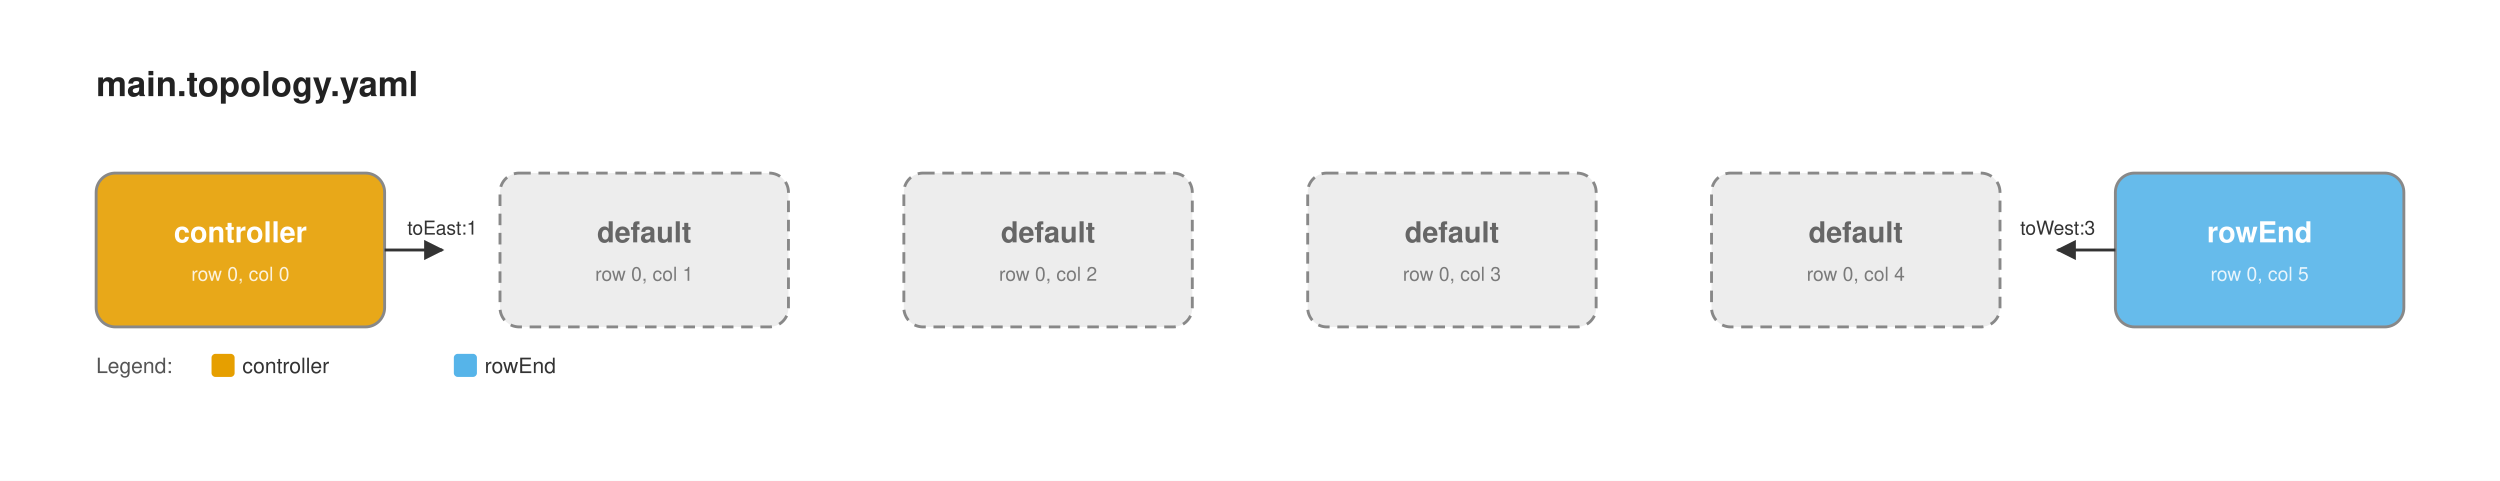
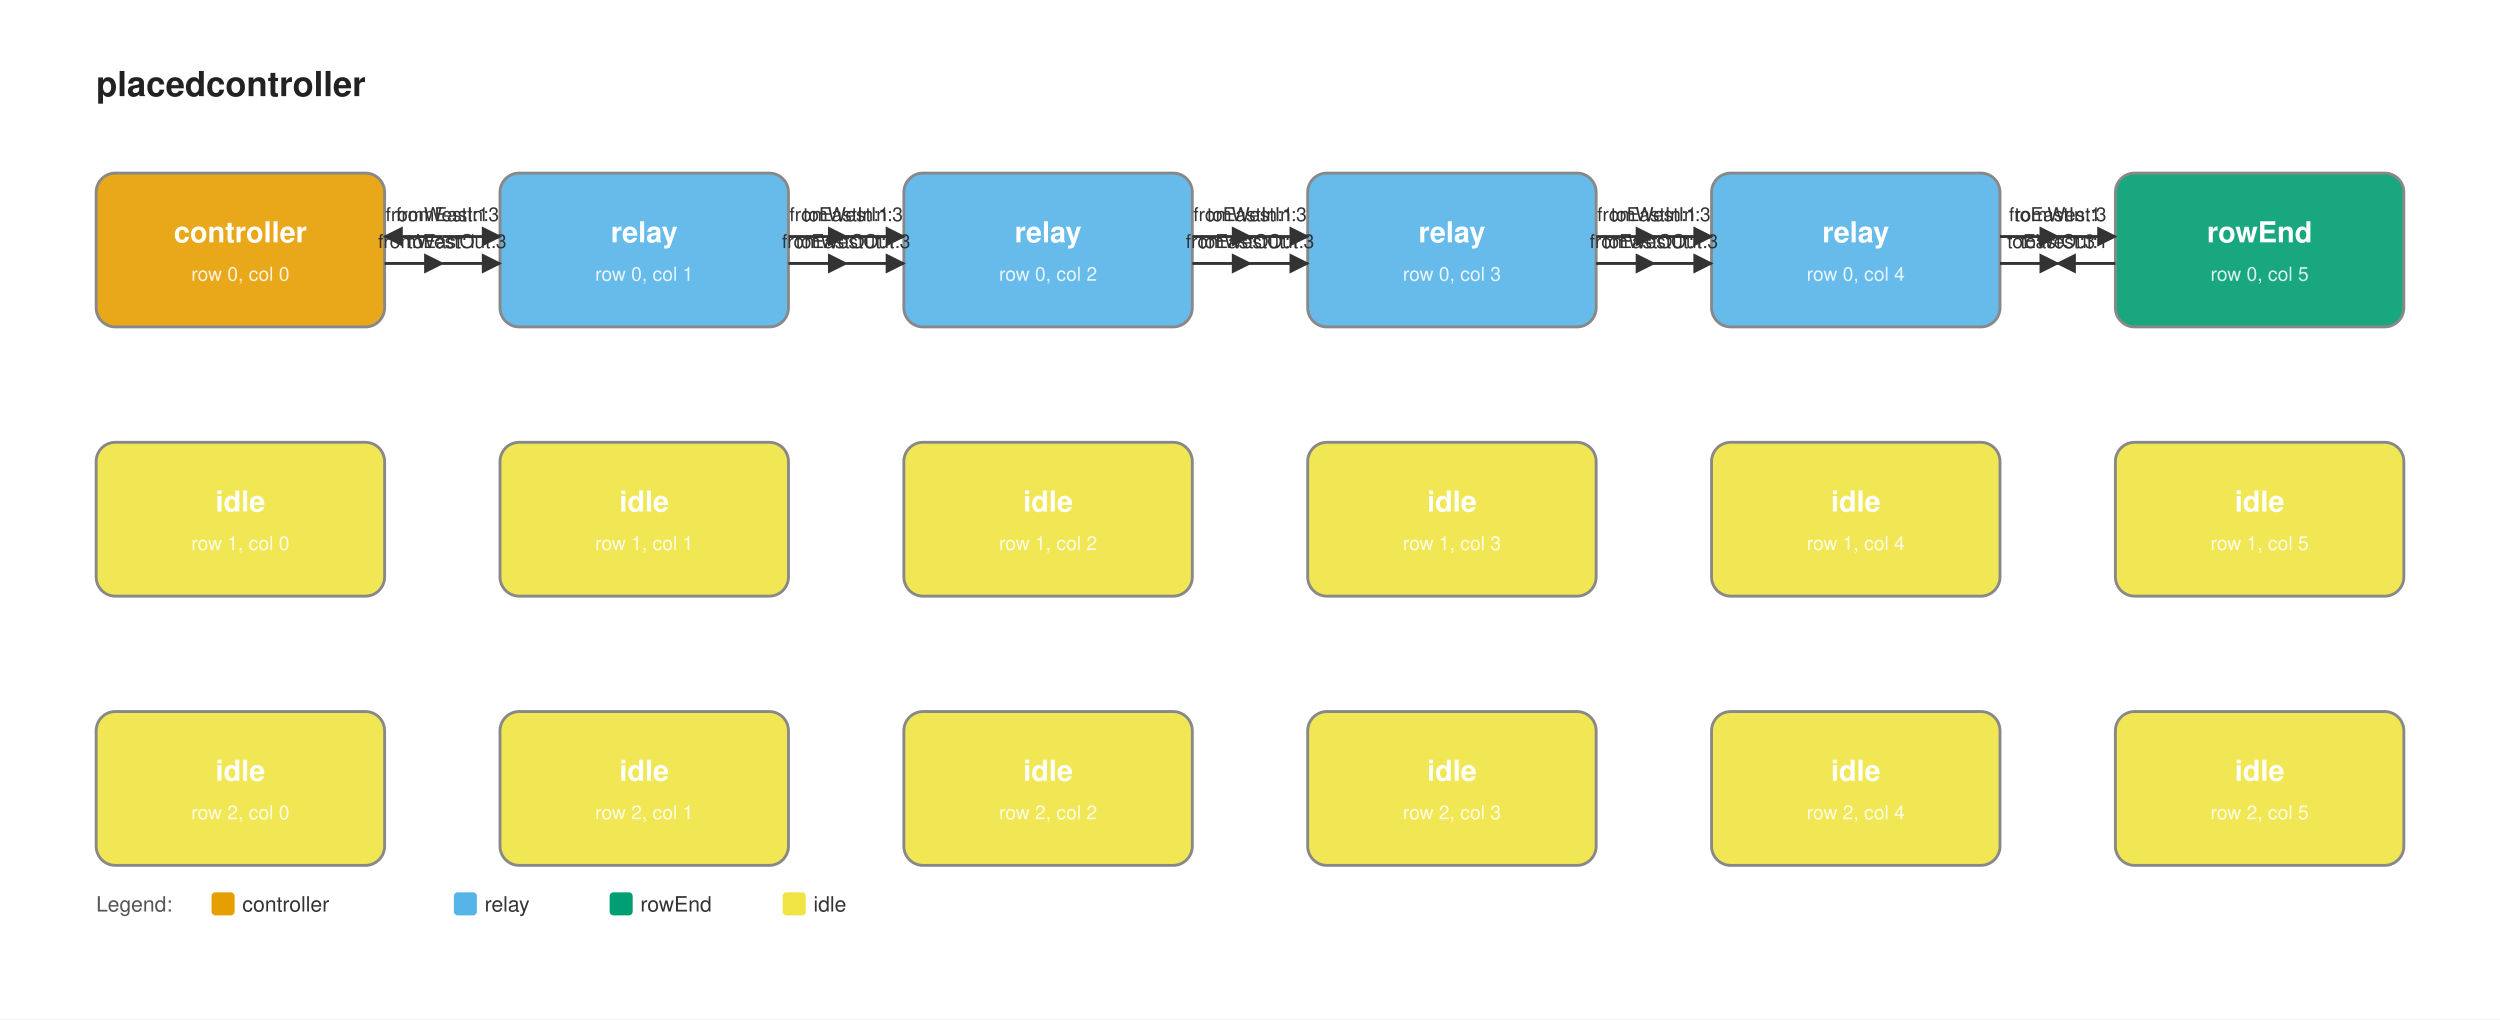
- <svg xmlns="http://www.w3.org/2000/svg" width="1300" height="250" viewBox="0 0 1300 250" font-family="Helvetica, Arial, sans-serif">
-   <rect x="0" y="0" width="1300" height="250" fill="#ffffff" />
+ <svg xmlns="http://www.w3.org/2000/svg" width="1300" height="530" viewBox="0 0 1300 530" font-family="Helvetica, Arial, sans-serif">
+   <rect x="0" y="0" width="1300" height="530" fill="#ffffff" />
  <defs>
    <marker id="arrow-out" viewBox="0 0 10 10" refX="9" refY="5" markerWidth="7" markerHeight="7" orient="auto-start-reverse">
      <path d="M0,0 L10,5 L0,10 z" fill="#333" />
    </marker>
  </defs>
-   <text x="50" y="50" font-size="18" font-weight="bold" fill="#222">main.topology.yaml</text>
+   <text x="50" y="50" font-size="18" font-weight="bold" fill="#222">placedcontroller</text>
  <rect x="50" y="90" width="150" height="80" rx="10" fill="#E69F00" fill-opacity="0.9" stroke="#888888" stroke-width="1.5" />
  <text x="125.0" y="126.0" text-anchor="middle" font-size="15" font-weight="600" fill="#ffffff">controller</text>
  <text x="125.0" y="146.0" text-anchor="middle" font-size="10" fill="#ffffff" opacity="0.85">row 0, col 0</text>
-   <line x1="200.0" y1="130.0" x2="230.0" y2="130.0" stroke="#333" stroke-width="1.5" marker-end="url(#arrow-out)" />
-   <text x="230.0" y="122.0" text-anchor="middle" font-size="10" fill="#333">toEast:1</text>
-   <rect x="260" y="90" width="150" height="80" rx="10" fill="#EDEDED" fill-opacity="1" stroke="#888888" stroke-dasharray="6,4" stroke-width="1.5" />
-   <text x="335.0" y="126.0" text-anchor="middle" font-size="15" font-weight="600" fill="#666666">default</text>
-   <text x="335.0" y="146.0" text-anchor="middle" font-size="10" fill="#666666" opacity="0.85">row 0, col 1</text>
-   <rect x="470" y="90" width="150" height="80" rx="10" fill="#EDEDED" fill-opacity="1" stroke="#888888" stroke-dasharray="6,4" stroke-width="1.5" />
-   <text x="545.0" y="126.0" text-anchor="middle" font-size="15" font-weight="600" fill="#666666">default</text>
-   <text x="545.0" y="146.0" text-anchor="middle" font-size="10" fill="#666666" opacity="0.85">row 0, col 2</text>
-   <rect x="680" y="90" width="150" height="80" rx="10" fill="#EDEDED" fill-opacity="1" stroke="#888888" stroke-dasharray="6,4" stroke-width="1.5" />
-   <text x="755.0" y="126.0" text-anchor="middle" font-size="15" font-weight="600" fill="#666666">default</text>
-   <text x="755.0" y="146.0" text-anchor="middle" font-size="10" fill="#666666" opacity="0.85">row 0, col 3</text>
-   <rect x="890" y="90" width="150" height="80" rx="10" fill="#EDEDED" fill-opacity="1" stroke="#888888" stroke-dasharray="6,4" stroke-width="1.5" />
-   <text x="965.0" y="126.0" text-anchor="middle" font-size="15" font-weight="600" fill="#666666">default</text>
-   <text x="965.0" y="146.0" text-anchor="middle" font-size="10" fill="#666666" opacity="0.85">row 0, col 4</text>
-   <rect x="1100" y="90" width="150" height="80" rx="10" fill="#56B4E9" fill-opacity="0.9" stroke="#888888" stroke-width="1.5" />
+   <line x1="230.0" y1="123.0" x2="200.0" y2="123.0" stroke="#333" stroke-width="1.5" marker-end="url(#arrow-out)" />
+   <text x="230.0" y="115.0" text-anchor="middle" font-size="10" fill="#333">fromEast:1</text>
+   <line x1="200.0" y1="137.0" x2="230.0" y2="137.0" stroke="#333" stroke-width="1.5" marker-end="url(#arrow-out)" />
+   <text x="230.0" y="129.0" text-anchor="middle" font-size="10" fill="#333">toEast:1</text>
+   <rect x="260" y="90" width="150" height="80" rx="10" fill="#56B4E9" fill-opacity="0.9" stroke="#888888" stroke-width="1.5" />
+   <text x="335.0" y="126.0" text-anchor="middle" font-size="15" font-weight="600" fill="#ffffff">relay</text>
+   <text x="335.0" y="146.0" text-anchor="middle" font-size="10" fill="#ffffff" opacity="0.85">row 0, col 1</text>
+   <line x1="230.0" y1="123.0" x2="260.0" y2="123.0" stroke="#333" stroke-width="1.5" marker-end="url(#arrow-out)" />
+   <text x="230.0" y="115.0" text-anchor="middle" font-size="10" fill="#333">fromWestIn:3</text>
+   <line x1="230.0" y1="137.0" x2="260.0" y2="137.0" stroke="#333" stroke-width="1.5" marker-end="url(#arrow-out)" />
+   <text x="230.0" y="129.0" text-anchor="middle" font-size="10" fill="#333">fromWestOut:3</text>
+   <line x1="410.0" y1="123.0" x2="440.0" y2="123.0" stroke="#333" stroke-width="1.5" marker-end="url(#arrow-out)" />
+   <text x="440.0" y="115.0" text-anchor="middle" font-size="10" fill="#333">toEastIn:1</text>
+   <line x1="410.0" y1="137.0" x2="440.0" y2="137.0" stroke="#333" stroke-width="1.5" marker-end="url(#arrow-out)" />
+   <text x="440.0" y="129.0" text-anchor="middle" font-size="10" fill="#333">toEastOut:1</text>
+   <rect x="470" y="90" width="150" height="80" rx="10" fill="#56B4E9" fill-opacity="0.9" stroke="#888888" stroke-width="1.5" />
+   <text x="545.0" y="126.0" text-anchor="middle" font-size="15" font-weight="600" fill="#ffffff">relay</text>
+   <text x="545.0" y="146.0" text-anchor="middle" font-size="10" fill="#ffffff" opacity="0.85">row 0, col 2</text>
+   <line x1="440.0" y1="123.0" x2="470.0" y2="123.0" stroke="#333" stroke-width="1.5" marker-end="url(#arrow-out)" />
+   <text x="440.0" y="115.0" text-anchor="middle" font-size="10" fill="#333">fromWestIn:3</text>
+   <line x1="440.0" y1="137.0" x2="470.0" y2="137.0" stroke="#333" stroke-width="1.5" marker-end="url(#arrow-out)" />
+   <text x="440.0" y="129.0" text-anchor="middle" font-size="10" fill="#333">fromWestOut:3</text>
+   <line x1="620.0" y1="123.0" x2="650.0" y2="123.0" stroke="#333" stroke-width="1.5" marker-end="url(#arrow-out)" />
+   <text x="650.0" y="115.0" text-anchor="middle" font-size="10" fill="#333">toEastIn:1</text>
+   <line x1="620.0" y1="137.0" x2="650.0" y2="137.0" stroke="#333" stroke-width="1.5" marker-end="url(#arrow-out)" />
+   <text x="650.0" y="129.0" text-anchor="middle" font-size="10" fill="#333">toEastOut:1</text>
+   <rect x="680" y="90" width="150" height="80" rx="10" fill="#56B4E9" fill-opacity="0.9" stroke="#888888" stroke-width="1.5" />
+   <text x="755.0" y="126.0" text-anchor="middle" font-size="15" font-weight="600" fill="#ffffff">relay</text>
+   <text x="755.0" y="146.0" text-anchor="middle" font-size="10" fill="#ffffff" opacity="0.85">row 0, col 3</text>
+   <line x1="650.0" y1="123.0" x2="680.0" y2="123.0" stroke="#333" stroke-width="1.5" marker-end="url(#arrow-out)" />
+   <text x="650.0" y="115.0" text-anchor="middle" font-size="10" fill="#333">fromWestIn:3</text>
+   <line x1="650.0" y1="137.0" x2="680.0" y2="137.0" stroke="#333" stroke-width="1.5" marker-end="url(#arrow-out)" />
+   <text x="650.0" y="129.0" text-anchor="middle" font-size="10" fill="#333">fromWestOut:3</text>
+   <line x1="830.0" y1="123.0" x2="860.0" y2="123.0" stroke="#333" stroke-width="1.5" marker-end="url(#arrow-out)" />
+   <text x="860.0" y="115.0" text-anchor="middle" font-size="10" fill="#333">toEastIn:1</text>
+   <line x1="830.0" y1="137.0" x2="860.0" y2="137.0" stroke="#333" stroke-width="1.5" marker-end="url(#arrow-out)" />
+   <text x="860.0" y="129.0" text-anchor="middle" font-size="10" fill="#333">toEastOut:1</text>
+   <rect x="890" y="90" width="150" height="80" rx="10" fill="#56B4E9" fill-opacity="0.9" stroke="#888888" stroke-width="1.5" />
+   <text x="965.0" y="126.0" text-anchor="middle" font-size="15" font-weight="600" fill="#ffffff">relay</text>
+   <text x="965.0" y="146.0" text-anchor="middle" font-size="10" fill="#ffffff" opacity="0.85">row 0, col 4</text>
+   <line x1="860.0" y1="123.0" x2="890.0" y2="123.0" stroke="#333" stroke-width="1.5" marker-end="url(#arrow-out)" />
+   <text x="860.0" y="115.0" text-anchor="middle" font-size="10" fill="#333">fromWestIn:3</text>
+   <line x1="860.0" y1="137.0" x2="890.0" y2="137.0" stroke="#333" stroke-width="1.5" marker-end="url(#arrow-out)" />
+   <text x="860.0" y="129.0" text-anchor="middle" font-size="10" fill="#333">fromWestOut:3</text>
+   <line x1="1040.0" y1="123.0" x2="1070.0" y2="123.0" stroke="#333" stroke-width="1.5" marker-end="url(#arrow-out)" />
+   <text x="1070.0" y="115.0" text-anchor="middle" font-size="10" fill="#333">toEastIn:1</text>
+   <line x1="1040.0" y1="137.0" x2="1070.0" y2="137.0" stroke="#333" stroke-width="1.5" marker-end="url(#arrow-out)" />
+   <text x="1070.0" y="129.0" text-anchor="middle" font-size="10" fill="#333">toEastOut:1</text>
+   <rect x="1100" y="90" width="150" height="80" rx="10" fill="#009E73" fill-opacity="0.9" stroke="#888888" stroke-width="1.5" />
  <text x="1175.0" y="126.0" text-anchor="middle" font-size="15" font-weight="600" fill="#ffffff">rowEnd</text>
  <text x="1175.0" y="146.0" text-anchor="middle" font-size="10" fill="#ffffff" opacity="0.85">row 0, col 5</text>
-   <line x1="1100.0" y1="130.0" x2="1070.0" y2="130.0" stroke="#333" stroke-width="1.5" marker-end="url(#arrow-out)" />
-   <text x="1070.0" y="122.0" text-anchor="middle" font-size="10" fill="#333">toWest:3</text>
-   <text x="50" y="194" font-size="11" fill="#555">Legend:</text>
-   <rect x="110" y="184" width="12" height="12" rx="2" fill="#E69F00" />
-   <text x="126" y="194" font-size="11" fill="#333">controller</text>
-   <rect x="236" y="184" width="12" height="12" rx="2" fill="#56B4E9" />
-   <text x="252" y="194" font-size="11" fill="#333">rowEnd</text>
+   <line x1="1070.0" y1="123.0" x2="1100.0" y2="123.0" stroke="#333" stroke-width="1.5" marker-end="url(#arrow-out)" />
+   <text x="1070.0" y="115.0" text-anchor="middle" font-size="10" fill="#333">fromWest:3</text>
+   <line x1="1100.0" y1="137.0" x2="1070.0" y2="137.0" stroke="#333" stroke-width="1.5" marker-end="url(#arrow-out)" />
+   <text x="1070.0" y="129.0" text-anchor="middle" font-size="10" fill="#333">toWest:3</text>
+   <rect x="50" y="230" width="150" height="80" rx="10" fill="#F0E442" fill-opacity="0.9" stroke="#888888" stroke-width="1.5" />
+   <text x="125.0" y="266.0" text-anchor="middle" font-size="15" font-weight="600" fill="#ffffff">idle</text>
+   <text x="125.0" y="286.0" text-anchor="middle" font-size="10" fill="#ffffff" opacity="0.85">row 1, col 0</text>
+   <rect x="260" y="230" width="150" height="80" rx="10" fill="#F0E442" fill-opacity="0.9" stroke="#888888" stroke-width="1.5" />
+   <text x="335.0" y="266.0" text-anchor="middle" font-size="15" font-weight="600" fill="#ffffff">idle</text>
+   <text x="335.0" y="286.0" text-anchor="middle" font-size="10" fill="#ffffff" opacity="0.85">row 1, col 1</text>
+   <rect x="470" y="230" width="150" height="80" rx="10" fill="#F0E442" fill-opacity="0.9" stroke="#888888" stroke-width="1.5" />
+   <text x="545.0" y="266.0" text-anchor="middle" font-size="15" font-weight="600" fill="#ffffff">idle</text>
+   <text x="545.0" y="286.0" text-anchor="middle" font-size="10" fill="#ffffff" opacity="0.85">row 1, col 2</text>
+   <rect x="680" y="230" width="150" height="80" rx="10" fill="#F0E442" fill-opacity="0.9" stroke="#888888" stroke-width="1.5" />
+   <text x="755.0" y="266.0" text-anchor="middle" font-size="15" font-weight="600" fill="#ffffff">idle</text>
+   <text x="755.0" y="286.0" text-anchor="middle" font-size="10" fill="#ffffff" opacity="0.85">row 1, col 3</text>
+   <rect x="890" y="230" width="150" height="80" rx="10" fill="#F0E442" fill-opacity="0.9" stroke="#888888" stroke-width="1.5" />
+   <text x="965.0" y="266.0" text-anchor="middle" font-size="15" font-weight="600" fill="#ffffff">idle</text>
+   <text x="965.0" y="286.0" text-anchor="middle" font-size="10" fill="#ffffff" opacity="0.85">row 1, col 4</text>
+   <rect x="1100" y="230" width="150" height="80" rx="10" fill="#F0E442" fill-opacity="0.9" stroke="#888888" stroke-width="1.5" />
+   <text x="1175.0" y="266.0" text-anchor="middle" font-size="15" font-weight="600" fill="#ffffff">idle</text>
+   <text x="1175.0" y="286.0" text-anchor="middle" font-size="10" fill="#ffffff" opacity="0.85">row 1, col 5</text>
+   <rect x="50" y="370" width="150" height="80" rx="10" fill="#F0E442" fill-opacity="0.9" stroke="#888888" stroke-width="1.5" />
+   <text x="125.0" y="406.0" text-anchor="middle" font-size="15" font-weight="600" fill="#ffffff">idle</text>
+   <text x="125.0" y="426.0" text-anchor="middle" font-size="10" fill="#ffffff" opacity="0.85">row 2, col 0</text>
+   <rect x="260" y="370" width="150" height="80" rx="10" fill="#F0E442" fill-opacity="0.9" stroke="#888888" stroke-width="1.5" />
+   <text x="335.0" y="406.0" text-anchor="middle" font-size="15" font-weight="600" fill="#ffffff">idle</text>
+   <text x="335.0" y="426.0" text-anchor="middle" font-size="10" fill="#ffffff" opacity="0.85">row 2, col 1</text>
+   <rect x="470" y="370" width="150" height="80" rx="10" fill="#F0E442" fill-opacity="0.9" stroke="#888888" stroke-width="1.5" />
+   <text x="545.0" y="406.0" text-anchor="middle" font-size="15" font-weight="600" fill="#ffffff">idle</text>
+   <text x="545.0" y="426.0" text-anchor="middle" font-size="10" fill="#ffffff" opacity="0.85">row 2, col 2</text>
+   <rect x="680" y="370" width="150" height="80" rx="10" fill="#F0E442" fill-opacity="0.9" stroke="#888888" stroke-width="1.5" />
+   <text x="755.0" y="406.0" text-anchor="middle" font-size="15" font-weight="600" fill="#ffffff">idle</text>
+   <text x="755.0" y="426.0" text-anchor="middle" font-size="10" fill="#ffffff" opacity="0.85">row 2, col 3</text>
+   <rect x="890" y="370" width="150" height="80" rx="10" fill="#F0E442" fill-opacity="0.9" stroke="#888888" stroke-width="1.5" />
+   <text x="965.0" y="406.0" text-anchor="middle" font-size="15" font-weight="600" fill="#ffffff">idle</text>
+   <text x="965.0" y="426.0" text-anchor="middle" font-size="10" fill="#ffffff" opacity="0.85">row 2, col 4</text>
+   <rect x="1100" y="370" width="150" height="80" rx="10" fill="#F0E442" fill-opacity="0.9" stroke="#888888" stroke-width="1.5" />
+   <text x="1175.0" y="406.0" text-anchor="middle" font-size="15" font-weight="600" fill="#ffffff">idle</text>
+   <text x="1175.0" y="426.0" text-anchor="middle" font-size="10" fill="#ffffff" opacity="0.85">row 2, col 5</text>
+   <text x="50" y="474" font-size="11" fill="#555">Legend:</text>
+   <rect x="110" y="464" width="12" height="12" rx="2" fill="#E69F00" />
+   <text x="126" y="474" font-size="11" fill="#333">controller</text>
+   <rect x="236" y="464" width="12" height="12" rx="2" fill="#56B4E9" />
+   <text x="252" y="474" font-size="11" fill="#333">relay</text>
+   <rect x="317" y="464" width="12" height="12" rx="2" fill="#009E73" />
+   <text x="333" y="474" font-size="11" fill="#333">rowEnd</text>
+   <rect x="407" y="464" width="12" height="12" rx="2" fill="#F0E442" />
+   <text x="423" y="474" font-size="11" fill="#333">idle</text>
</svg>
